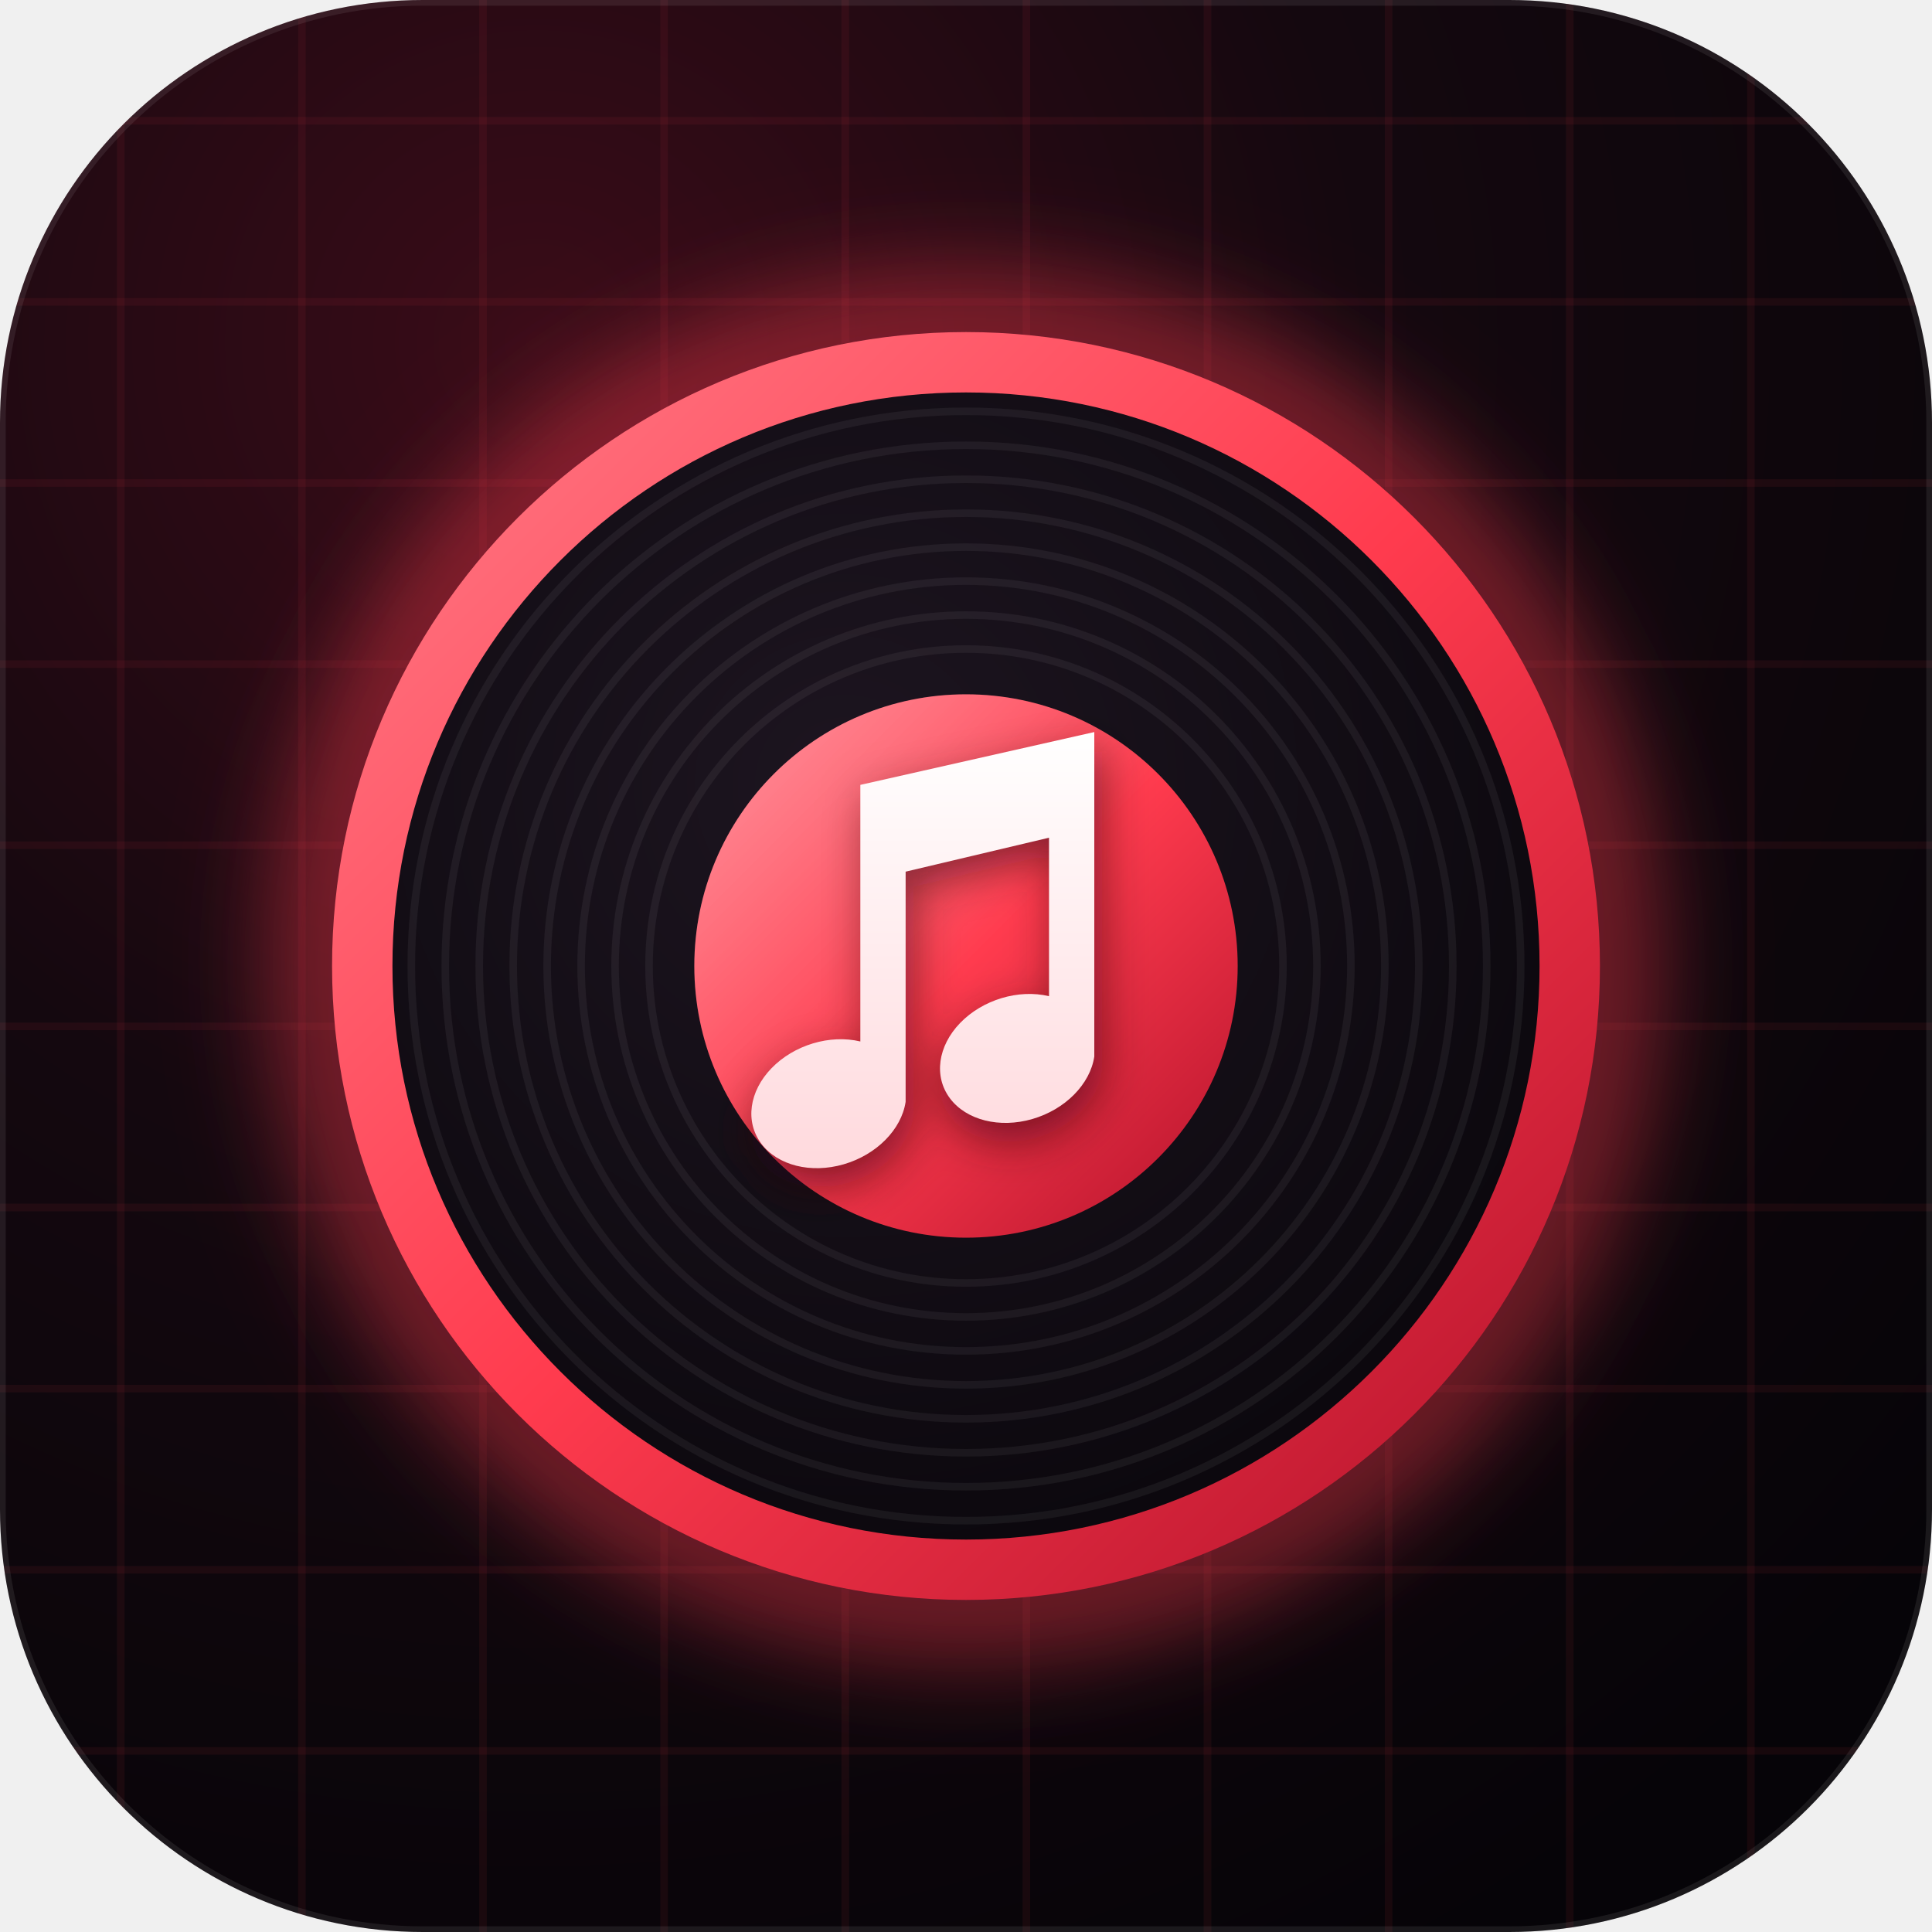
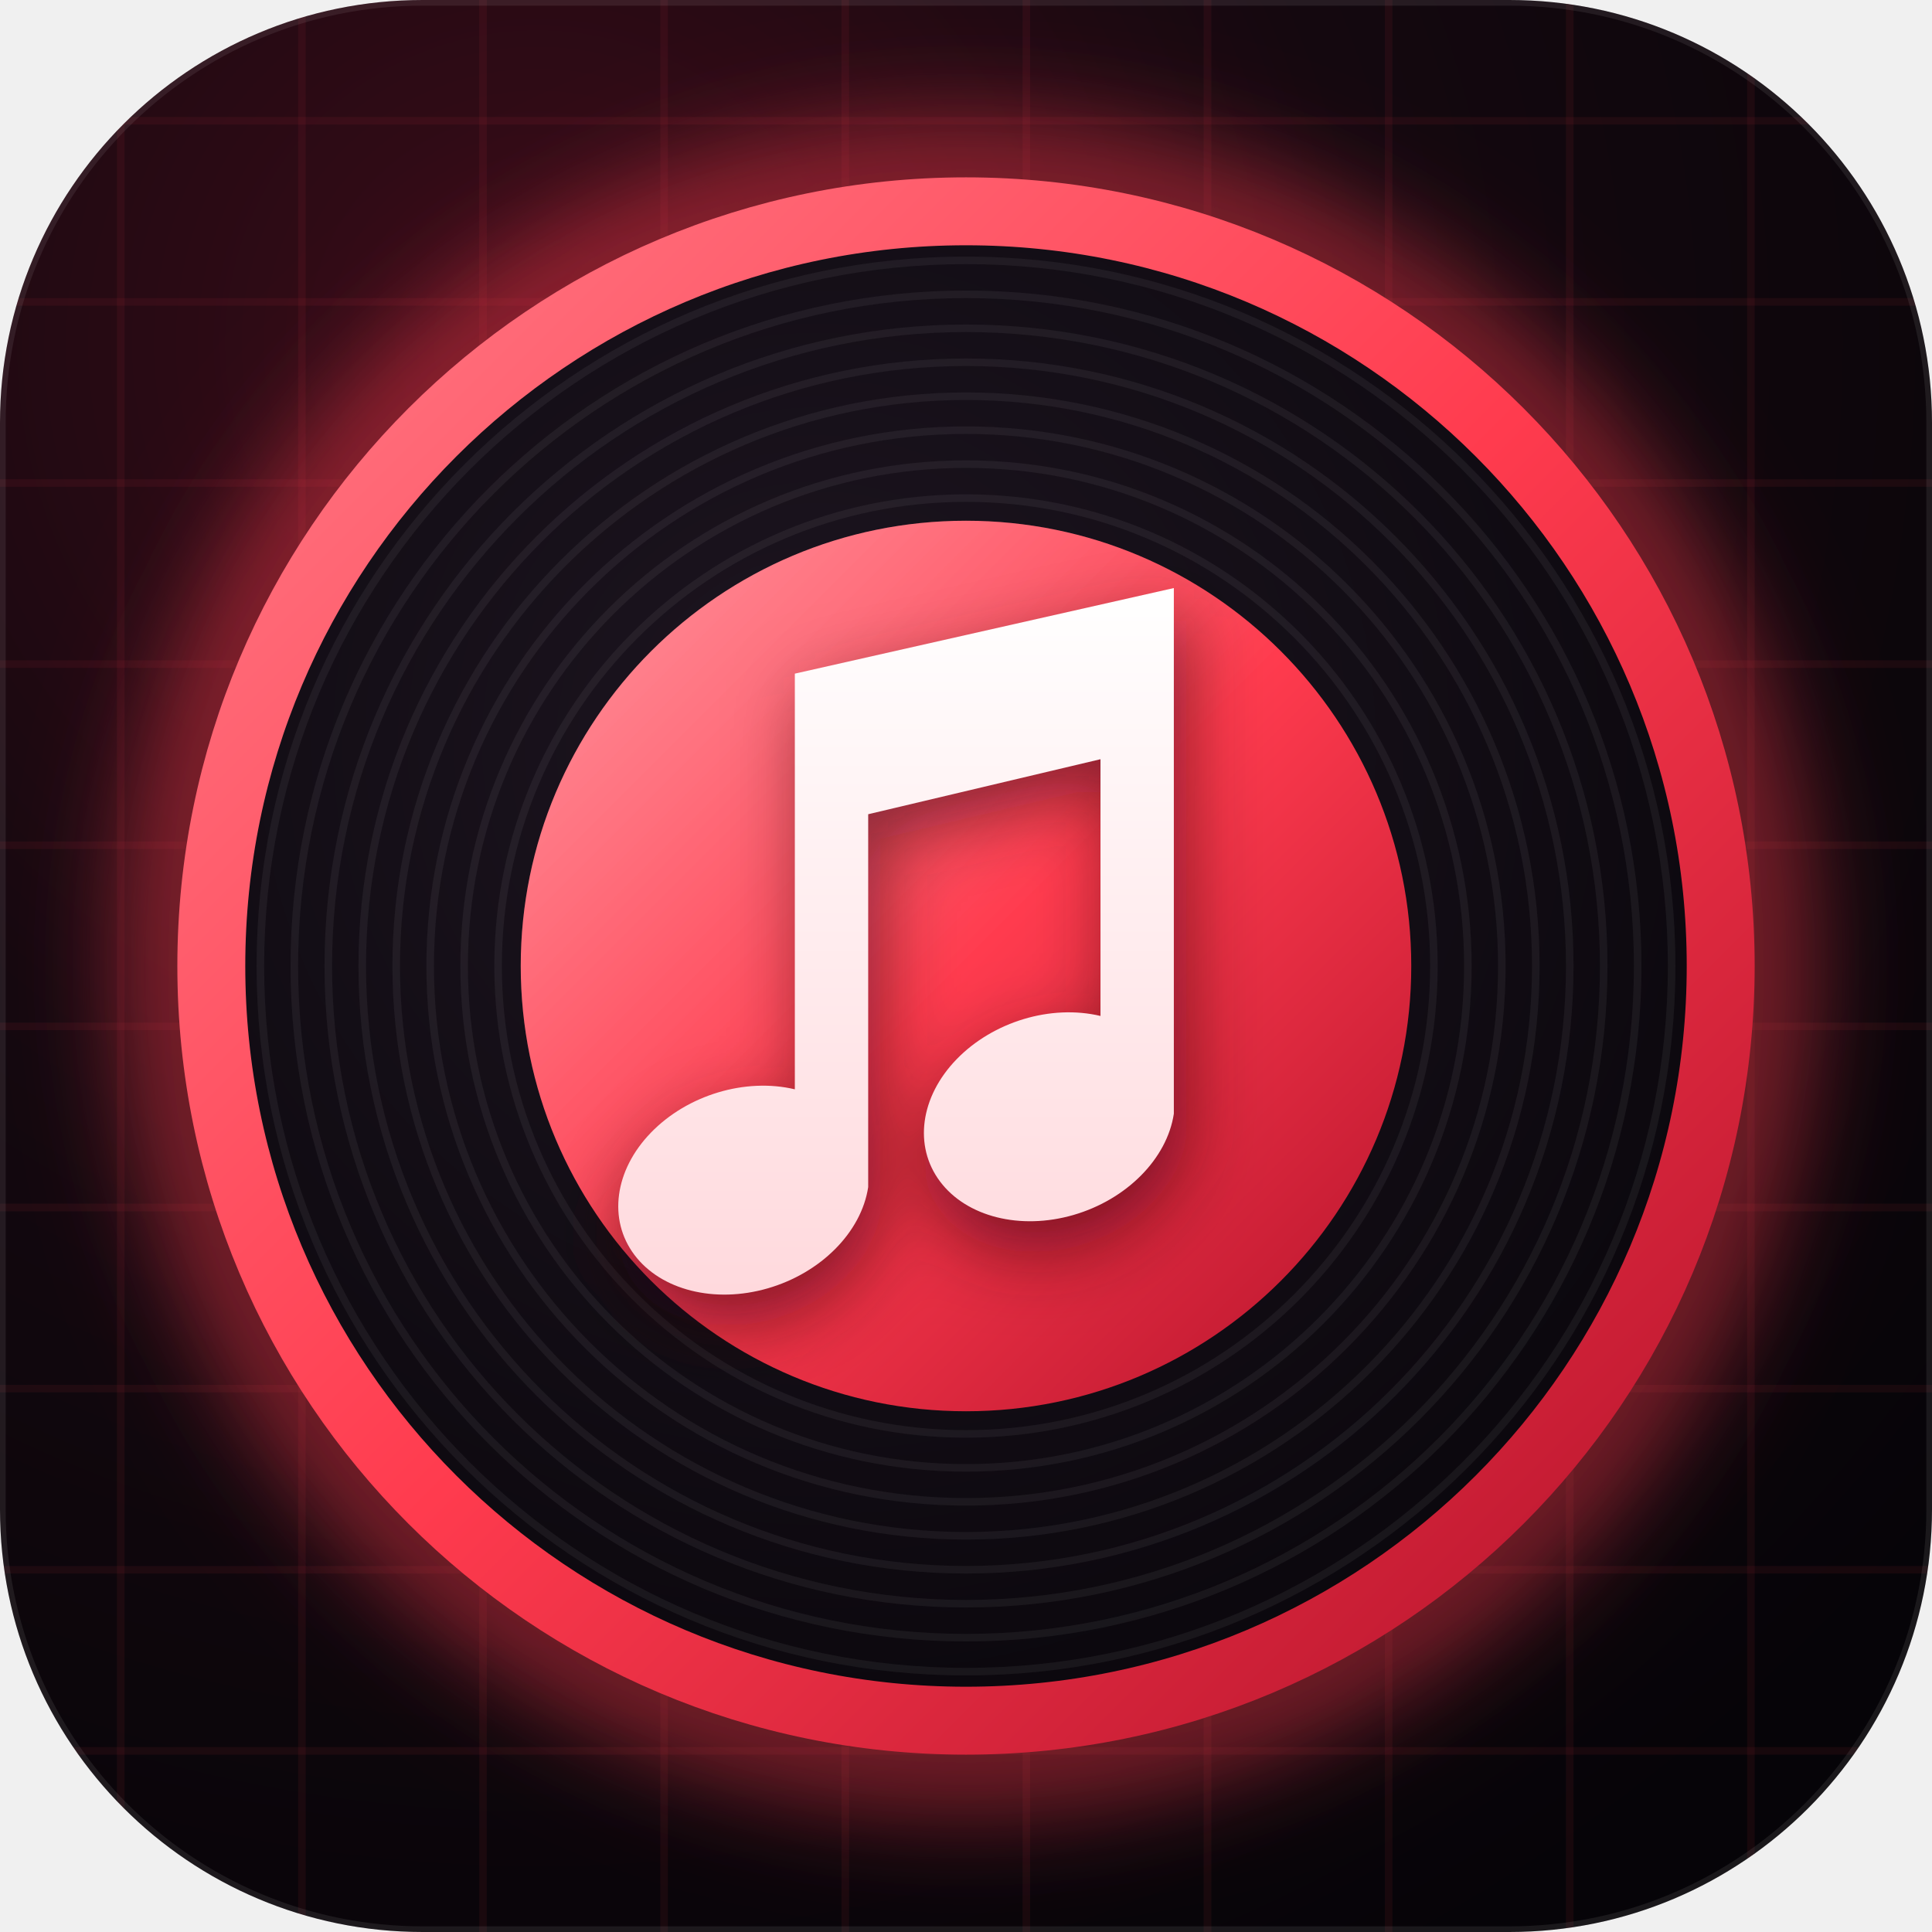
<svg xmlns="http://www.w3.org/2000/svg" viewBox="0 0 512 512" width="512" height="512">
  <defs>
    <radialGradient id="bg" cx="28%" cy="18%" r="95%">
      <stop offset="0" stop-color="#3A0C18" />
      <stop offset=".45" stop-color="#14080F" />
      <stop offset="1" stop-color="#060408" />
    </radialGradient>
    <linearGradient id="ring" x1="0" y1="0" x2="1" y2="1">
      <stop offset="0" stop-color="#FF7A86" />
      <stop offset=".5" stop-color="#FF3B4E" />
      <stop offset="1" stop-color="#B3122B" />
    </linearGradient>
    <radialGradient id="disc" cx="40%" cy="35%" r="75%">
      <stop offset="0" stop-color="#1D1520" />
      <stop offset="1" stop-color="#09060B" />
    </radialGradient>
    <linearGradient id="note" x1="0" y1="0" x2="0" y2="1">
      <stop offset="0" stop-color="#FFFFFF" />
      <stop offset="1" stop-color="#FFD9DD" />
    </linearGradient>
    <linearGradient id="shine" x1="0" y1="0" x2="1" y2="1">
      <stop offset="0" stop-color="#fff" stop-opacity=".22" />
      <stop offset=".5" stop-color="#fff" stop-opacity="0" />
    </linearGradient>
    <filter id="glow" x="-40%" y="-40%" width="180%" height="180%">
      <feGaussianBlur stdDeviation="14" />
    </filter>
    <filter id="soft" x="-40%" y="-40%" width="180%" height="180%">
      <feGaussianBlur stdDeviation="6" />
    </filter>
    <clipPath id="tile">
      <rect width="512" height="512" rx="112" />
    </clipPath>
  </defs>
  <g clip-path="url(#tile)">
    <rect width="512" height="512" fill="url(#bg)" />
    <g stroke="#FF3B4E" stroke-opacity=".07" stroke-width="2">
      <path d="M32 0V512" />
      <path d="M0 32H512" />
      <path d="M80 0V512" />
      <path d="M0 80H512" />
      <path d="M128 0V512" />
      <path d="M0 128H512" />
      <path d="M176 0V512" />
      <path d="M0 176H512" />
      <path d="M224 0V512" />
      <path d="M0 224H512" />
      <path d="M272 0V512" />
      <path d="M0 272H512" />
      <path d="M320 0V512" />
      <path d="M0 320H512" />
      <path d="M368 0V512" />
      <path d="M0 368H512" />
      <path d="M416 0V512" />
      <path d="M0 416H512" />
      <path d="M464 0V512" />
      <path d="M0 464H512" />
    </g>
    <g transform="translate(256 256) scale(1.0) translate(-256 -256)">
-       <circle cx="256" cy="256" r="168" fill="none" stroke="#FF3B4E" stroke-width="26" opacity=".55" filter="url(#glow)" />
-       <circle cx="256" cy="256" r="160" fill="url(#disc)" />
+       <circle cx="256" cy="256" r="208" fill="none" stroke="#FF3B4E" stroke-width="28" opacity=".55" filter="url(#glow)" />
+       <circle cx="256" cy="256" r="200" fill="url(#disc)" />
      <g fill="none" stroke="#fff" stroke-opacity=".055" stroke-width="2">
-         <circle cx="256" cy="256" r="84" />
-         <circle cx="256" cy="256" r="93" />
-         <circle cx="256" cy="256" r="102" />
-         <circle cx="256" cy="256" r="111" />
-         <circle cx="256" cy="256" r="120" />
-         <circle cx="256" cy="256" r="129" />
-         <circle cx="256" cy="256" r="138" />
-         <circle cx="256" cy="256" r="147" />
+         <circle cx="256" cy="256" r="124" />
+         <circle cx="256" cy="256" r="133" />
+         <circle cx="256" cy="256" r="142" />
+         <circle cx="256" cy="256" r="151" />
+         <circle cx="256" cy="256" r="160" />
+         <circle cx="256" cy="256" r="169" />
+         <circle cx="256" cy="256" r="178" />
+         <circle cx="256" cy="256" r="187" />
      </g>
-       <path d="M256 96a160 160 0 0 1 138 80" fill="none" stroke="#fff" stroke-opacity=".18" stroke-width="10" stroke-linecap="round" />
-       <circle cx="256" cy="256" r="160" fill="none" stroke="url(#ring)" stroke-width="16" />
-       <circle cx="256" cy="256" r="72" fill="url(#ring)" />
-       <circle cx="256" cy="256" r="72" fill="url(#shine)" />
-       <g transform="translate(256 262)">
+       <path d="M256 56a200 200 0 0 1 173 100" fill="none" stroke="#fff" stroke-opacity=".18" stroke-width="10" stroke-linecap="round" />
+       <circle cx="256" cy="256" r="200" fill="none" stroke="url(#ring)" stroke-width="18" />
+       <circle cx="256" cy="256" r="118" fill="url(#ring)" />
+       <circle cx="256" cy="256" r="118" fill="url(#shine)" />
+       <g transform="translate(256 266) scale(1.62)">
        <g filter="url(#soft)" opacity=".55" fill="#2A0008">
          <path d="M-26 -50 L36 -64 L36 22 A22 17 -20 1 1 24 6 L24 -36 L-14 -27 L-14 34 A22 17 -20 1 1 -26 18 Z" />
        </g>
        <path fill="url(#note)" d="M-28 -54 L34 -68 L34 18 A21 16.5 -20 1 1 22 2 L22 -40 L-16 -31 L-16 30 A21 16.5 -20 1 1 -28 14 Z" />
      </g>
    </g>
    <rect width="512" height="512" rx="112" fill="none" stroke="#fff" stroke-opacity=".08" stroke-width="3" />
  </g>
</svg>
